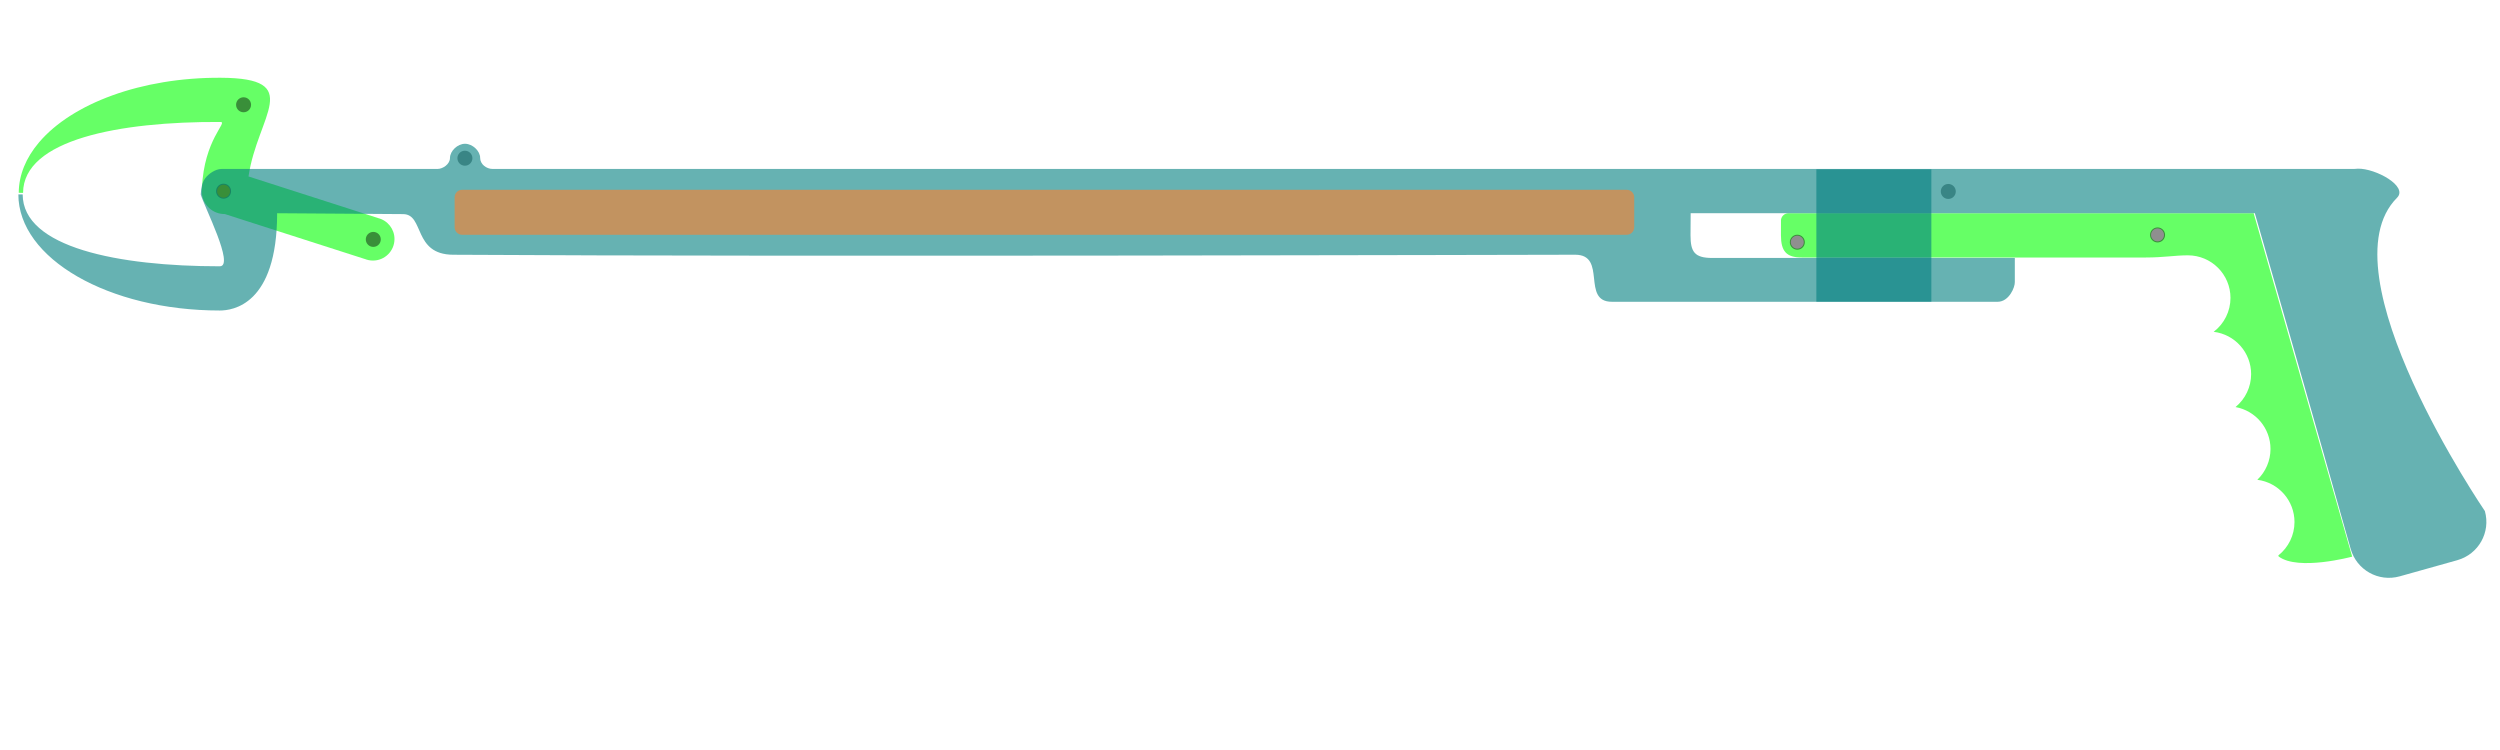
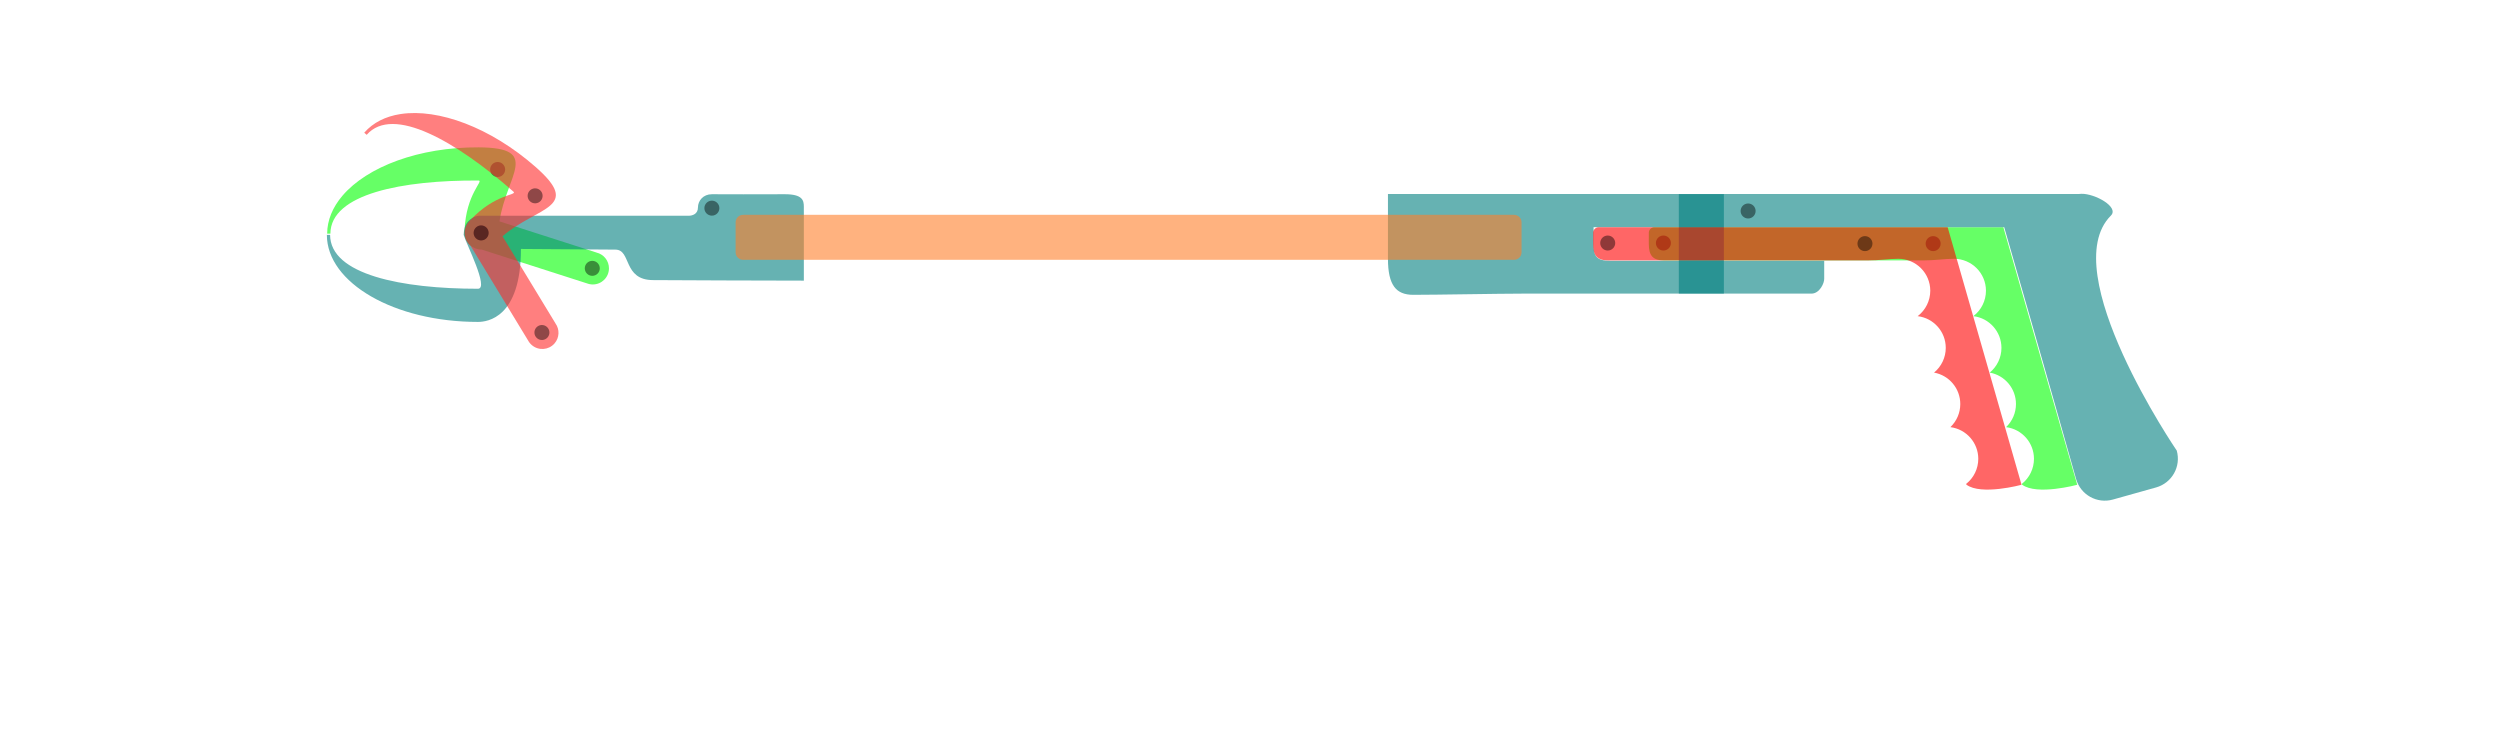
<svg xmlns="http://www.w3.org/2000/svg" width="1000mm" height="300mm" viewBox="0 0 1000 300" version="1.1" id="svg5">
  <defs id="defs2" />
  <g id="layer3" style="display:inline">
-     <path id="path18345" style="display:inline;vector-effect:non-scaling-stroke;fill:#00ff00;fill-opacity:0.599;stroke:none;stroke-width:1.62;stroke-dasharray:none;stroke-opacity:1;-inkscape-stroke:hairline" d="M 715.538 85.3 L 715.538 85.315 A 3 3 0 0 0 715.368 85.303 A 3 3 0 0 0 712.392 87.958 C 712.387 89.95 712.377 91.64 712.377 94.061 C 712.377 100.522 714.551 103 720.685 103 C 757.031 103 851.511 103.047 858.398 103 C 865.466 103 869.92 102.13 875.149 102.13 C 884.562 102.129 892.193 109.76 892.193 119.173 C 892.189 124.493 889.7 129.505 885.465 132.725 C 894.02 133.763 900.453 141.024 900.454 149.642 C 900.452 154.751 898.157 159.589 894.202 162.824 C 902.309 164.295 908.202 171.355 908.2 179.595 C 908.198 184.249 906.292 188.7 902.926 191.913 C 911.429 193.005 917.798 200.244 917.798 208.817 C 917.797 214.019 915.421 218.935 911.346 222.167 C 911.346 222.167 911.351 222.505 911.469 222.595 C 919.297 228.493 940.872 222.658 940.872 222.658 L 901.464 85.3 L 715.538 85.3 z M 863.008 91.357 C 864.444 91.357 865.608 92.521 865.608 93.957 C 865.608 95.393 864.444 96.557 863.008 96.557 C 861.572 96.557 860.408 95.393 860.408 93.957 C 860.408 92.521 861.572 91.357 863.008 91.357 z M 718.913 94.266 C 720.349 94.266 721.512 95.43 721.513 96.866 C 721.512 98.302 720.349 99.466 718.913 99.466 C 717.477 99.466 716.312 98.302 716.312 96.866 C 716.312 95.43 717.477 94.266 718.913 94.266 z " />
-     <path id="path18628" style="display:inline;fill:#00ff00;fill-opacity:0.599;stroke-width:6.509;stroke-dasharray:26.036, 26.036" d="m 15.706,56.841 c -0.052,0.06 -0.103,0.121 -0.154,0.182 -5.124,6.064 -8.015,12.88 -8.054,20.094 l 2.838e-4,0.013 1.728,0.011 -2.74e-4,-0.013 C 9.339,55.875 47.689,48.571 88.221,48.789 c 3.045,0.016 -6.646,6.953 -7.441,26.513 -0.053,0.383 -0.081,0.768 -0.085,1.154 1.34e-4,0.275 0.013,0.549 0.038,0.823 -0.001,0.078 -0.004,0.153 -0.004,0.231 0.003,-4.94e-4 0.025,-1.27e-4 0.029,4.12e-4 0.509,4.595 4.379,8.08 9.002,8.109 0.046,-0.004 0.093,-0.008 0.139,-0.012 l 55.987,17.982 0.006,-0.016 c 1.031,0.426 2.135,0.648 3.25,0.653 4.759,0.019 8.634,-3.822 8.654,-8.582 0.018,-4.017 -2.741,-7.514 -6.652,-8.43 l 0.003,-0.013 L 99.406,70.583 C 102.991,46.081 122.073,31.282 88.314,31.101 56.458,30.93 28.863,41.441 15.706,56.841 Z" />
-     <circle style="vector-effect:non-scaling-stroke;fill:#000000;fill-opacity:0.441;stroke-width:0.265;-inkscape-stroke:hairline" id="path575" cx="863.028" cy="93.974" r="3" />
-     <circle style="vector-effect:non-scaling-stroke;fill:#000000;fill-opacity:0.441;stroke-width:0.265;-inkscape-stroke:hairline" id="circle1445" cx="718.93" cy="96.885" r="3" />
-     <circle style="vector-effect:non-scaling-stroke;fill:#000000;fill-opacity:0.441;stroke-width:0.265;-inkscape-stroke:hairline" id="circle1447" cx="779.315" cy="76.581" r="3" />
-     <circle style="vector-effect:non-scaling-stroke;fill:#000000;fill-opacity:0.441;stroke-width:0.265;-inkscape-stroke:hairline" id="circle1451" cx="185.964" cy="63.284" r="3" />
-     <circle style="vector-effect:non-scaling-stroke;fill:#000000;fill-opacity:0.441;stroke-width:0.265;-inkscape-stroke:hairline" id="circle1453" cx="89.425" cy="76.471" r="3" />
-     <circle style="vector-effect:non-scaling-stroke;fill:#000000;fill-opacity:0.441;stroke-width:0.265;-inkscape-stroke:hairline" id="circle1455" cx="149.317" cy="95.761" r="3" />
-     <rect style="vector-effect:non-scaling-stroke;fill:#007f7f;fill-opacity:0.6;stroke-width:0.321;-inkscape-stroke:hairline" id="rect1915" width="46" height="52.95" x="726.546" y="67.733" />
-     <circle style="vector-effect:non-scaling-stroke;fill:#000000;fill-opacity:0.441;stroke-width:0.265;-inkscape-stroke:hairline" id="circle1971" cx="97.428" cy="41.91" r="3" />
+     <g id="g11406" transform="translate(0,-5.858881)">
+       <path id="path18345" style="display:inline;vector-effect:non-scaling-stroke;fill:#00ff00;fill-opacity:0.599;stroke:none;stroke-width:1.215;stroke-dasharray:none;stroke-opacity:1;-inkscape-stroke:hairline" d="m 661.891,96.754 v 0.011 c -0.043,-0.004 -0.085,-0.007 -0.128,-0.009 -1.141,0.002 -2.101,0.858 -2.232,1.992 -0.004,1.493 -0.011,2.761 -0.011,4.577 0,4.846 1.631,6.704 6.231,6.704 27.26,0 98.119,0.035 103.285,0 5.301,0 8.642,-0.653 12.564,-0.653 7.06,-4.1e-4 12.783,5.723 12.783,12.782 -0.003,3.99 -1.87,7.75 -5.046,10.164 6.416,0.778 11.241,6.224 11.242,12.687 -0.002,3.832 -1.723,7.461 -4.689,9.887 6.08,1.103 10.5,6.398 10.499,12.578 -10e-4,3.491 -1.431,6.829 -3.956,9.239 6.378,0.819 11.154,6.248 11.154,12.678 -4.5e-4,3.901 -1.782,7.588 -4.839,10.013 0,0 0.004,0.254 0.093,0.321 5.87,4.424 22.052,0.048 22.052,0.048 L 801.335,96.754 Z" />
+       <circle style="vector-effect:non-scaling-stroke;fill:#000000;fill-opacity:0.441;stroke-width:0.265;-inkscape-stroke:hairline" id="path575" cx="773.258" cy="103.308" r="3" />
+       <circle style="vector-effect:non-scaling-stroke;fill:#000000;fill-opacity:0.441;stroke-width:0.265;-inkscape-stroke:hairline" id="circle1445" cx="665.361" cy="103.073" r="3" />
+     </g>
+     <g id="g11386" transform="translate(0,2.836075)">
+       <path id="path18628" style="display:inline;fill:#00ff00;fill-opacity:0.599;stroke-width:4.882;stroke-dasharray:19.527, 19.527" d="m 137.017,75.41 c -0.039,0.045 -0.077,0.091 -0.116,0.136 -3.843,4.548 -6.011,9.66 -6.04,15.071 l 2.1e-4,0.01 1.296,0.008 -2e-4,-0.01 c 0.086,-15.939 28.848,-21.417 59.246,-21.253 2.284,0.012 -4.985,5.215 -5.581,19.885 -0.04,0.287 -0.061,0.576 -0.064,0.866 1e-4,0.206 0.01,0.412 0.028,0.617 -7.5e-4,0.059 -0.003,0.114 -0.003,0.173 0.002,-3.71e-4 0.018,-9.5e-5 0.022,3.09e-4 0.382,3.446 3.284,6.06 6.751,6.082 0.035,-0.003 0.07,-0.006 0.105,-0.009 l 41.99,13.486 0.005,-0.012 c 0.773,0.32 1.601,0.486 2.438,0.49 3.57,0.015 6.475,-2.867 6.491,-6.436 0.013,-3.013 -2.056,-5.635 -4.989,-6.323 l 0.002,-0.01 -38.805,-12.463 c 2.689,-18.376 17,-29.476 -8.319,-29.612 -23.892,-0.128 -44.588,7.756 -54.456,19.305 z" />
+       <circle style="vector-effect:non-scaling-stroke;fill:#000000;fill-opacity:0.441;stroke-width:0.265;-inkscape-stroke:hairline" id="circle1453" cx="192.453" cy="90.315" r="3" />
+       <circle style="vector-effect:non-scaling-stroke;fill:#000000;fill-opacity:0.441;stroke-width:0.265;-inkscape-stroke:hairline" id="circle1455" cx="236.912" cy="104.499" r="3" />
+       <circle style="vector-effect:non-scaling-stroke;fill:#000000;fill-opacity:0.441;stroke-width:0.265;-inkscape-stroke:hairline" id="circle1971" cx="199.059" cy="64.962" r="3" />
+     </g>
  </g>
-   <g id="layer1">
-     <path id="rect288" style="display:inline;fill:#008080;fill-opacity:0.599;stroke-width:6.123;stroke-dasharray:24.493, 24.493" d="m 186.027,57.509 c -3.017,-0.011 -6.034,2.904 -6.034,5.663 0,2.519 -2.889,4.41 -5,4.41 H 88.58 c -2.33,0 -5.184,1.937 -6.443,3.658 -1.278,1.746 -1.659,3.484 -1.839,6.525 1.224,4.569 13.713,28.751 7.617,28.751 -40.524,0 -78.826,-7.508 -78.842,-28.751 H 7.346 c 0.01,25.648 36.079,46.438 80.57,46.439 4.922,3e-5 22.938,-2.042 22.938,-38.914 0,0 16.494,0.137 50.409,0.356 8.559,0.055 3.878,16.15 19.971,16.254 135.97,0.874 434.995,-0.008 448.857,-0.008 12.862,0 2.309,18.819 14.641,18.819 11.973,0 142.579,0.048 154.374,0 4.452,-0.018 6.948,-5.762 6.824,-8 V 103.185 H 684.924 c -7.094,0 -8.718,-2.418 -8.718,-9.08 0,-3.353 0.058,-6.549 0.058,-8.815 h 225.667 c 0,0 25.795,89.559 38.314,134.202 2.384,8.501 11.146,13.427 19.647,11.043 l 23.017,-6.455 c 8.501,-2.384 13.428,-11.149 11.044,-19.65 0,0 -65.069,-95.394 -35.143,-125.32 4.601,-4.601 -8.565,-11.799 -15.67,-11.638 v -5.17e-4 c -0.516,0.012 -1.033,0.048 -1.553,0.111 H 197.062 c -2.495,0 -5,-1.894 -5,-4.41 0,-2.777 -3.017,-5.651 -6.034,-5.663 z M 89.441,73.886 c 1.436,8.7e-5 2.6,1.164 2.6,2.6 -8.8e-5,1.436 -1.164,2.6 -2.6,2.6 -1.436,1.98e-4 -2.6,-1.164 -2.6,-2.6 8.7e-5,-1.436 1.164,-2.6 2.6,-2.6 z" />
-     <rect style="vector-effect:non-scaling-stroke;fill:#ff7f2a;fill-opacity:0.6;stroke-width:0.351;-inkscape-stroke:hairline" id="rect1993" width="471.838" height="18" x="181.85" y="75.913" rx="3" ry="3" />
+   <g id="layer1" style="display:inline">
+     <circle style="display:inline;vector-effect:non-scaling-stroke;fill:#000000;fill-opacity:0.441;stroke-width:0.265;-inkscape-stroke:hairline" id="circle11264" cx="192.453" cy="93.151" r="3" />
+     <path style="display:inline;fill:#008080;fill-opacity:0.599;stroke-width:4.592;stroke-dasharray:18.37, 18.37" d="m 832.592,77.523 c -0.387,0.009 -0.775,0.036 -1.165,0.083 H 555.18 v 6.248 13.5 6.077 c 0,10.688 3.264,14.5 10.142,14.5 9.647,0 34.215,-0.479 43.464,-0.479 8.98,0 106.934,0.036 115.78,0 3.339,-0.013 5.211,-4.322 5.118,-6 v -7.144 h -85.754 c -5.32,0 -6.538,-1.814 -6.538,-6.81 0,-2.514 0.043,-4.912 0.043,-6.611 H 801.686 c 0,0 19.346,67.17 28.735,100.651 1.788,6.376 8.359,10.07 14.735,8.282 l 17.263,-4.841 c 6.376,-1.788 10.071,-8.362 8.283,-14.738 0,0 -48.802,-71.546 -26.357,-93.99 3.45,-3.45 -6.423,-8.849 -11.752,-8.729 z" id="path2148" />
+     <path style="display:inline;fill:#008080;fill-opacity:0.599;stroke-width:4.592;stroke-dasharray:18.37, 18.37" d="m 284.762,77.689 c -3.467,0 -5.584,2.585 -5.584,5.305 0,2.591 -2.167,3.308 -3.75,3.308 h -83.756 c -1.748,0 -3.888,1.453 -4.832,2.743 -0.958,1.31 -1.244,2.613 -1.379,4.894 0.918,3.427 10.285,21.563 5.712,21.563 -30.393,0 -59.12,-5.631 -59.131,-21.563 h -1.296 c 0.007,19.236 27.059,34.829 60.427,34.829 3.692,2e-5 17.204,-1.531 17.204,-29.186 0,0 12.37,0.103 37.807,0.267 6.419,0.041 2.908,12.113 14.978,12.19 17.024,0.109 38.101,0.172 60.378,0.217 v -6.207 c 0,-6.343 0,-7.686 0,-13.5 v -6.248 l -0.005,-3.687 c 0,-2.498 -0.582,-4.926 -7.574,-4.926 -8.704,0 -25.818,0.089 -29.199,0 z" id="rect288" />
+     <circle style="display:inline;vector-effect:non-scaling-stroke;fill:#000000;fill-opacity:0.441;stroke-width:0.265;-inkscape-stroke:hairline" id="circle1447" cx="699.248" cy="84.397" r="3" />
+     <circle style="display:inline;vector-effect:non-scaling-stroke;fill:#000000;fill-opacity:0.441;stroke-width:0.265;-inkscape-stroke:hairline" id="circle1451" cx="284.751" cy="83.261" r="3" />
+     <rect style="vector-effect:non-scaling-stroke;fill:#ff7f2a;fill-opacity:0.6;stroke:none;stroke-width:0.265;stroke-opacity:1;-inkscape-stroke:hairline" id="rect11544" width="314.379" height="18" x="294.243" y="85.933" rx="3" ry="3" />
+     <rect style="display:inline;vector-effect:non-scaling-stroke;fill:#007f7f;fill-opacity:0.6;stroke-width:0.241;-inkscape-stroke:hairline" id="rect1915" width="18.024" height="39.788" x="671.527" y="77.645" />
  </g>
-   <g id="layer2" style="display:none">
-     <path id="path15170" style="vector-effect:non-scaling-stroke;fill:#ff0000;fill-opacity:0.599;stroke:none;stroke-width:1.62;stroke-dasharray:none;stroke-opacity:1;-inkscape-stroke:hairline" d="M 865.448,85.475 H 676.38 c 0,3.402 -0.019,5.177 -0.019,8.586 0,6.461 1.38,8.939 8.308,8.939 36.347,0 130.826,0.047 137.713,0 7.068,0 11.523,-0.87 16.751,-0.87 9.413,-5.4e-4 17.044,7.63 17.043,17.043 -0.004,5.32 -2.493,10.333 -6.728,13.553 8.555,1.038 14.989,8.299 14.989,16.916 -0.002,5.109 -2.297,9.948 -6.252,13.183 8.107,1.471 14,8.531 13.999,16.771 -0.002,4.654 -1.908,9.105 -5.275,12.319 8.504,1.092 14.872,8.331 14.872,16.904 -6.1e-4,5.201 -2.377,10.118 -6.452,13.35 0,0 0.005,0.338 0.123,0.427 7.827,5.899 29.403,0.064 29.403,0.064 z m -153.233,5.882 c 1.436,8.3e-5 2.6,1.164 2.6,2.6 2e-4,1.436 -1.164,2.6 -2.6,2.6 -1.436,1.93e-4 -2.601,-1.164 -2.6,-2.6 9e-5,-1.436 1.164,-2.6 2.6,-2.6 z m 114.776,0 c 1.436,8.8e-5 2.6,1.164 2.6,2.6 -9e-5,1.436 -1.164,2.6 -2.6,2.6 -1.436,-8.8e-5 -2.6,-1.164 -2.6,-2.6 9e-5,-1.436 1.164,-2.6 2.6,-2.6 z m -144.095,2.909 c 1.436,8.8e-5 2.6,1.164 2.6,2.6 -9e-5,1.436 -1.164,2.6 -2.6,2.6 -1.436,1.99e-4 -2.6,-1.164 -2.6,-2.6 9e-5,-1.436 1.164,-2.6 2.6,-2.6 z" />
-     <path id="path454" style="display:inline;fill:#ff0000;fill-opacity:0.599;stroke-width:6.509;stroke-dasharray:26.036, 26.036" d="m 56.297,7.832 c -0.079,2.311e-4 -0.159,8.841e-4 -0.238,0.002 -7.939,0.067 -14.992,2.317 -20.489,6.99 l -0.01,0.009 1.118,1.317 0.01,-0.009 C 52.881,2.374 83.416,26.698 109.67,57.578 111.642,59.898 100.064,57.07 84.713,69.216 a 9.113,9.113 0 0 0 -0.931,0.688 9.113,9.113 0 0 0 -0.599,0.565 c -0.06,0.05 -0.118,0.096 -0.178,0.147 0.002,0.002 0.016,0.019 0.019,0.022 a 9.113,9.113 0 0 0 -0.282,12.112 9.113,9.113 0 0 0 0.1,0.098 l 22.856,54.18 0.016,-0.006 a 8.619,8.619 0 0 0 1.623,2.891 8.619,8.619 0 0 0 12.149,0.969 8.619,8.619 0 0 0 2.057,-10.54 l 0.012,-0.006 -21.122,-50.07 C 121.351,67.014 145.012,71.839 123.145,46.119 102.511,21.849 76.552,7.773 56.297,7.832 Z M 120.859,57.062 a 2.993,2.993 0 0 1 2.994,2.993 2.993,2.993 0 0 1 -2.994,2.994 2.993,2.993 0 0 1 -2.994,-2.994 2.993,2.993 0 0 1 2.994,-2.993 z M 89.441,73.886 a 2.6,2.6 0 0 1 2.6,2.6 2.6,2.6 0 0 1 -2.6,2.6 2.6,2.6 0 0 1 -2.6,-2.6 2.6,2.6 0 0 1 2.6,-2.6 z m 24.452,58.025 a 2.6,2.6 0 0 1 2.6,2.6 2.6,2.6 0 0 1 -2.6,2.6 2.6,2.6 0 0 1 -2.6,-2.6 2.6,2.6 0 0 1 2.6,-2.6 z" />
+   <g id="layer2" style="display:inline">
+     <g id="g11396" style="display:inline" transform="rotate(40.90609,188.6251,91.74281)">
+       <path id="path11388" style="display:inline;fill:#ff2a2a;fill-opacity:0.599;stroke-width:4.882;stroke-dasharray:19.527, 19.527" d="m 137.017,75.41 c -0.039,0.045 -0.077,0.091 -0.116,0.136 -3.843,4.548 -6.011,9.66 -6.04,15.071 l 2.1e-4,0.01 1.296,0.008 -2e-4,-0.01 c 0.086,-15.939 28.848,-21.417 59.246,-21.253 2.284,0.012 -4.985,5.215 -5.581,19.885 -0.04,0.287 -0.061,0.576 -0.064,0.866 1e-4,0.206 0.01,0.412 0.028,0.617 -7.5e-4,0.059 -0.003,0.114 -0.003,0.173 0.002,-3.71e-4 0.018,-9.5e-5 0.022,3.09e-4 0.382,3.446 3.284,6.06 6.751,6.082 0.035,-0.003 0.07,-0.006 0.105,-0.009 l 41.99,13.486 0.005,-0.012 c 0.773,0.32 1.601,0.486 2.438,0.49 3.57,0.015 6.475,-2.867 6.491,-6.436 0.013,-3.013 -2.056,-5.635 -4.989,-6.323 l 0.002,-0.01 -38.805,-12.463 c 2.689,-18.376 17,-29.476 -8.319,-29.612 -23.892,-0.128 -44.588,7.756 -54.456,19.305 z" />
+       <circle style="vector-effect:non-scaling-stroke;fill:#000000;fill-opacity:0.441;stroke-width:0.265;-inkscape-stroke:hairline" id="circle11390" cx="192.453" cy="90.315" r="3" />
+       <circle style="vector-effect:non-scaling-stroke;fill:#000000;fill-opacity:0.441;stroke-width:0.265;-inkscape-stroke:hairline" id="circle11392" cx="236.912" cy="104.499" r="3" />
+       <circle style="vector-effect:non-scaling-stroke;fill:#000000;fill-opacity:0.441;stroke-width:0.265;-inkscape-stroke:hairline" id="circle11394" cx="199.059" cy="64.962" r="3" />
+     </g>
+     <g id="g11414" style="display:inline" transform="translate(-27.27355,-5.858881)">
+       <path id="path11408" style="display:inline;vector-effect:non-scaling-stroke;fill:#ff0000;fill-opacity:0.599;stroke:none;stroke-width:1.215;stroke-dasharray:none;stroke-opacity:1;-inkscape-stroke:hairline" d="m 666.891,96.754 v 0.011 c -0.043,-0.004 -0.085,-0.007 -0.128,-0.009 -1.141,0.002 -2.101,0.858 -2.232,1.992 -0.004,1.493 -0.011,2.761 -0.011,4.577 0,4.846 1.631,6.704 6.231,6.704 27.26,0 98.119,0.035 103.285,0 5.301,0 8.642,-0.653 12.564,-0.653 7.06,-4.1e-4 12.783,5.723 12.783,12.782 -0.003,3.99 -1.87,7.75 -5.046,10.164 6.416,0.778 11.241,6.224 11.242,12.687 -0.002,3.832 -1.723,7.461 -4.689,9.887 6.08,1.103 10.5,6.398 10.499,12.578 -10e-4,3.491 -1.431,6.829 -3.956,9.239 6.378,0.819 11.154,6.248 11.154,12.678 -4.5e-4,3.901 -1.782,7.588 -4.839,10.013 0,0 0.004,0.254 0.093,0.321 5.87,4.424 22.052,0.048 22.052,0.048 L 806.336,96.754 Z" />
+       <circle style="vector-effect:non-scaling-stroke;fill:#000000;fill-opacity:0.441;stroke-width:0.265;-inkscape-stroke:hairline" id="circle11410" cx="773.258" cy="103.308" r="3" />
+       <circle style="vector-effect:non-scaling-stroke;fill:#000000;fill-opacity:0.441;stroke-width:0.265;-inkscape-stroke:hairline" id="circle11412" cx="670.362" cy="103.073" r="3" />
+     </g>
  </g>
</svg>
